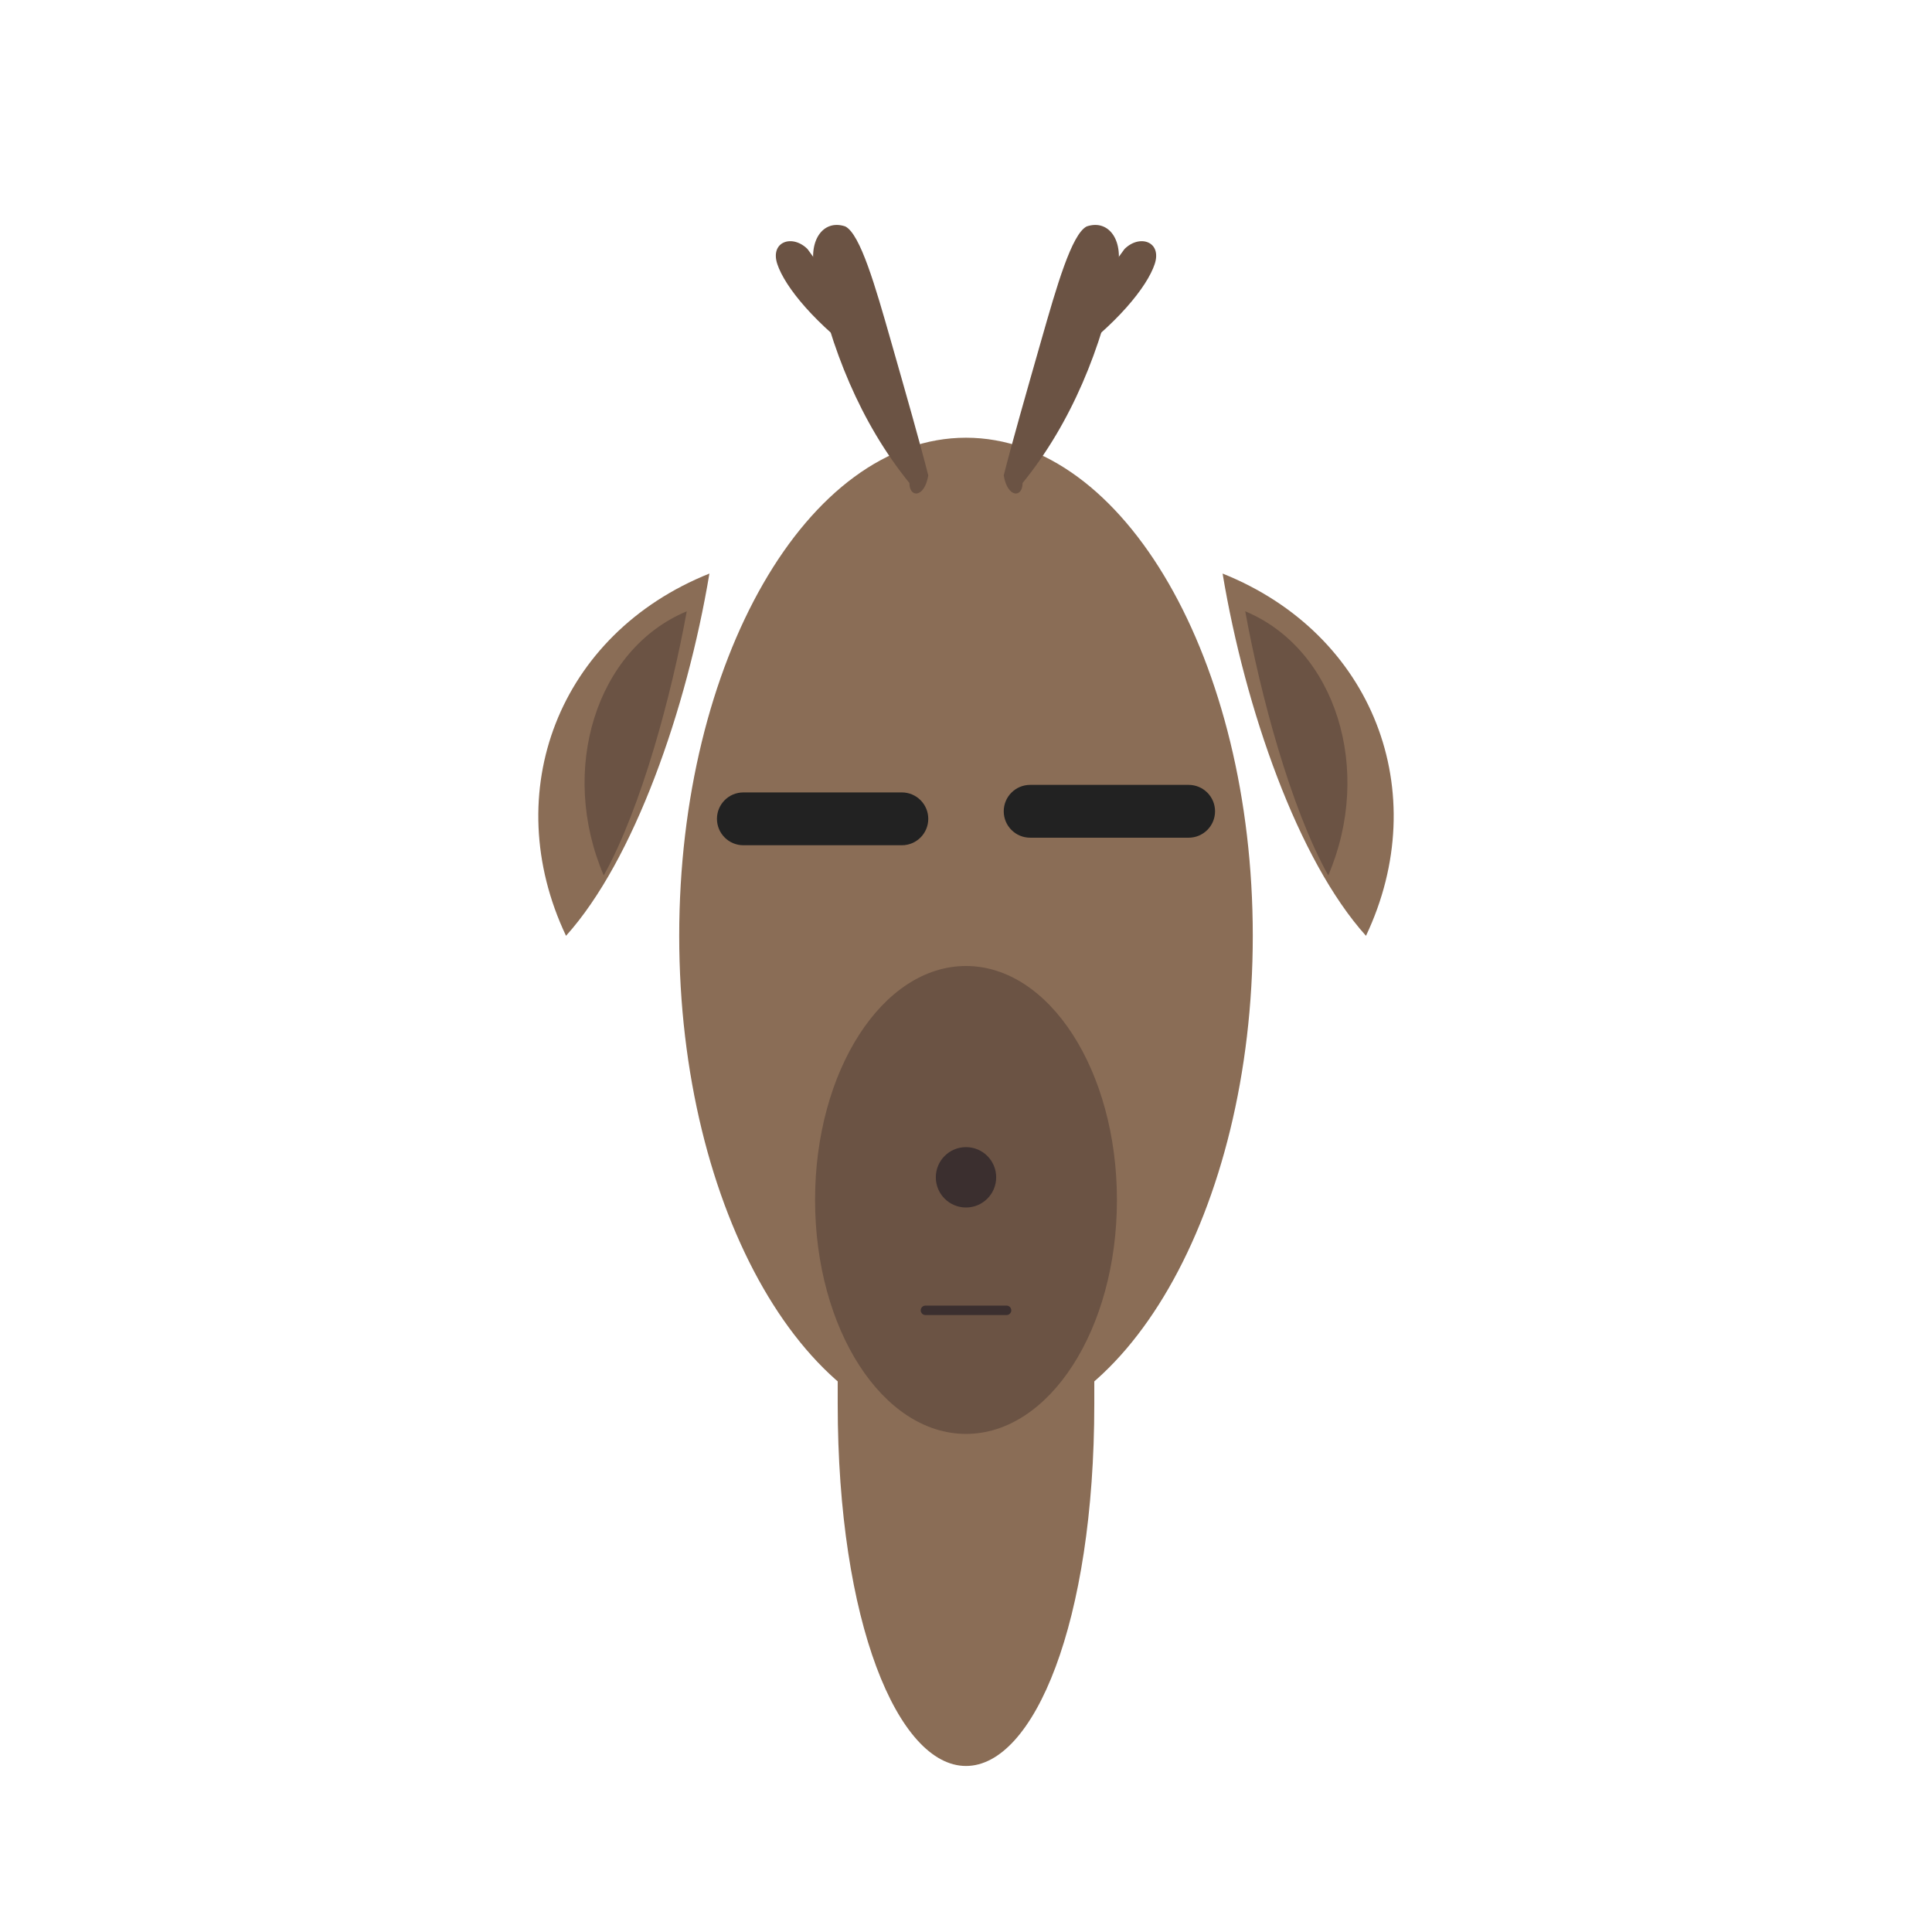
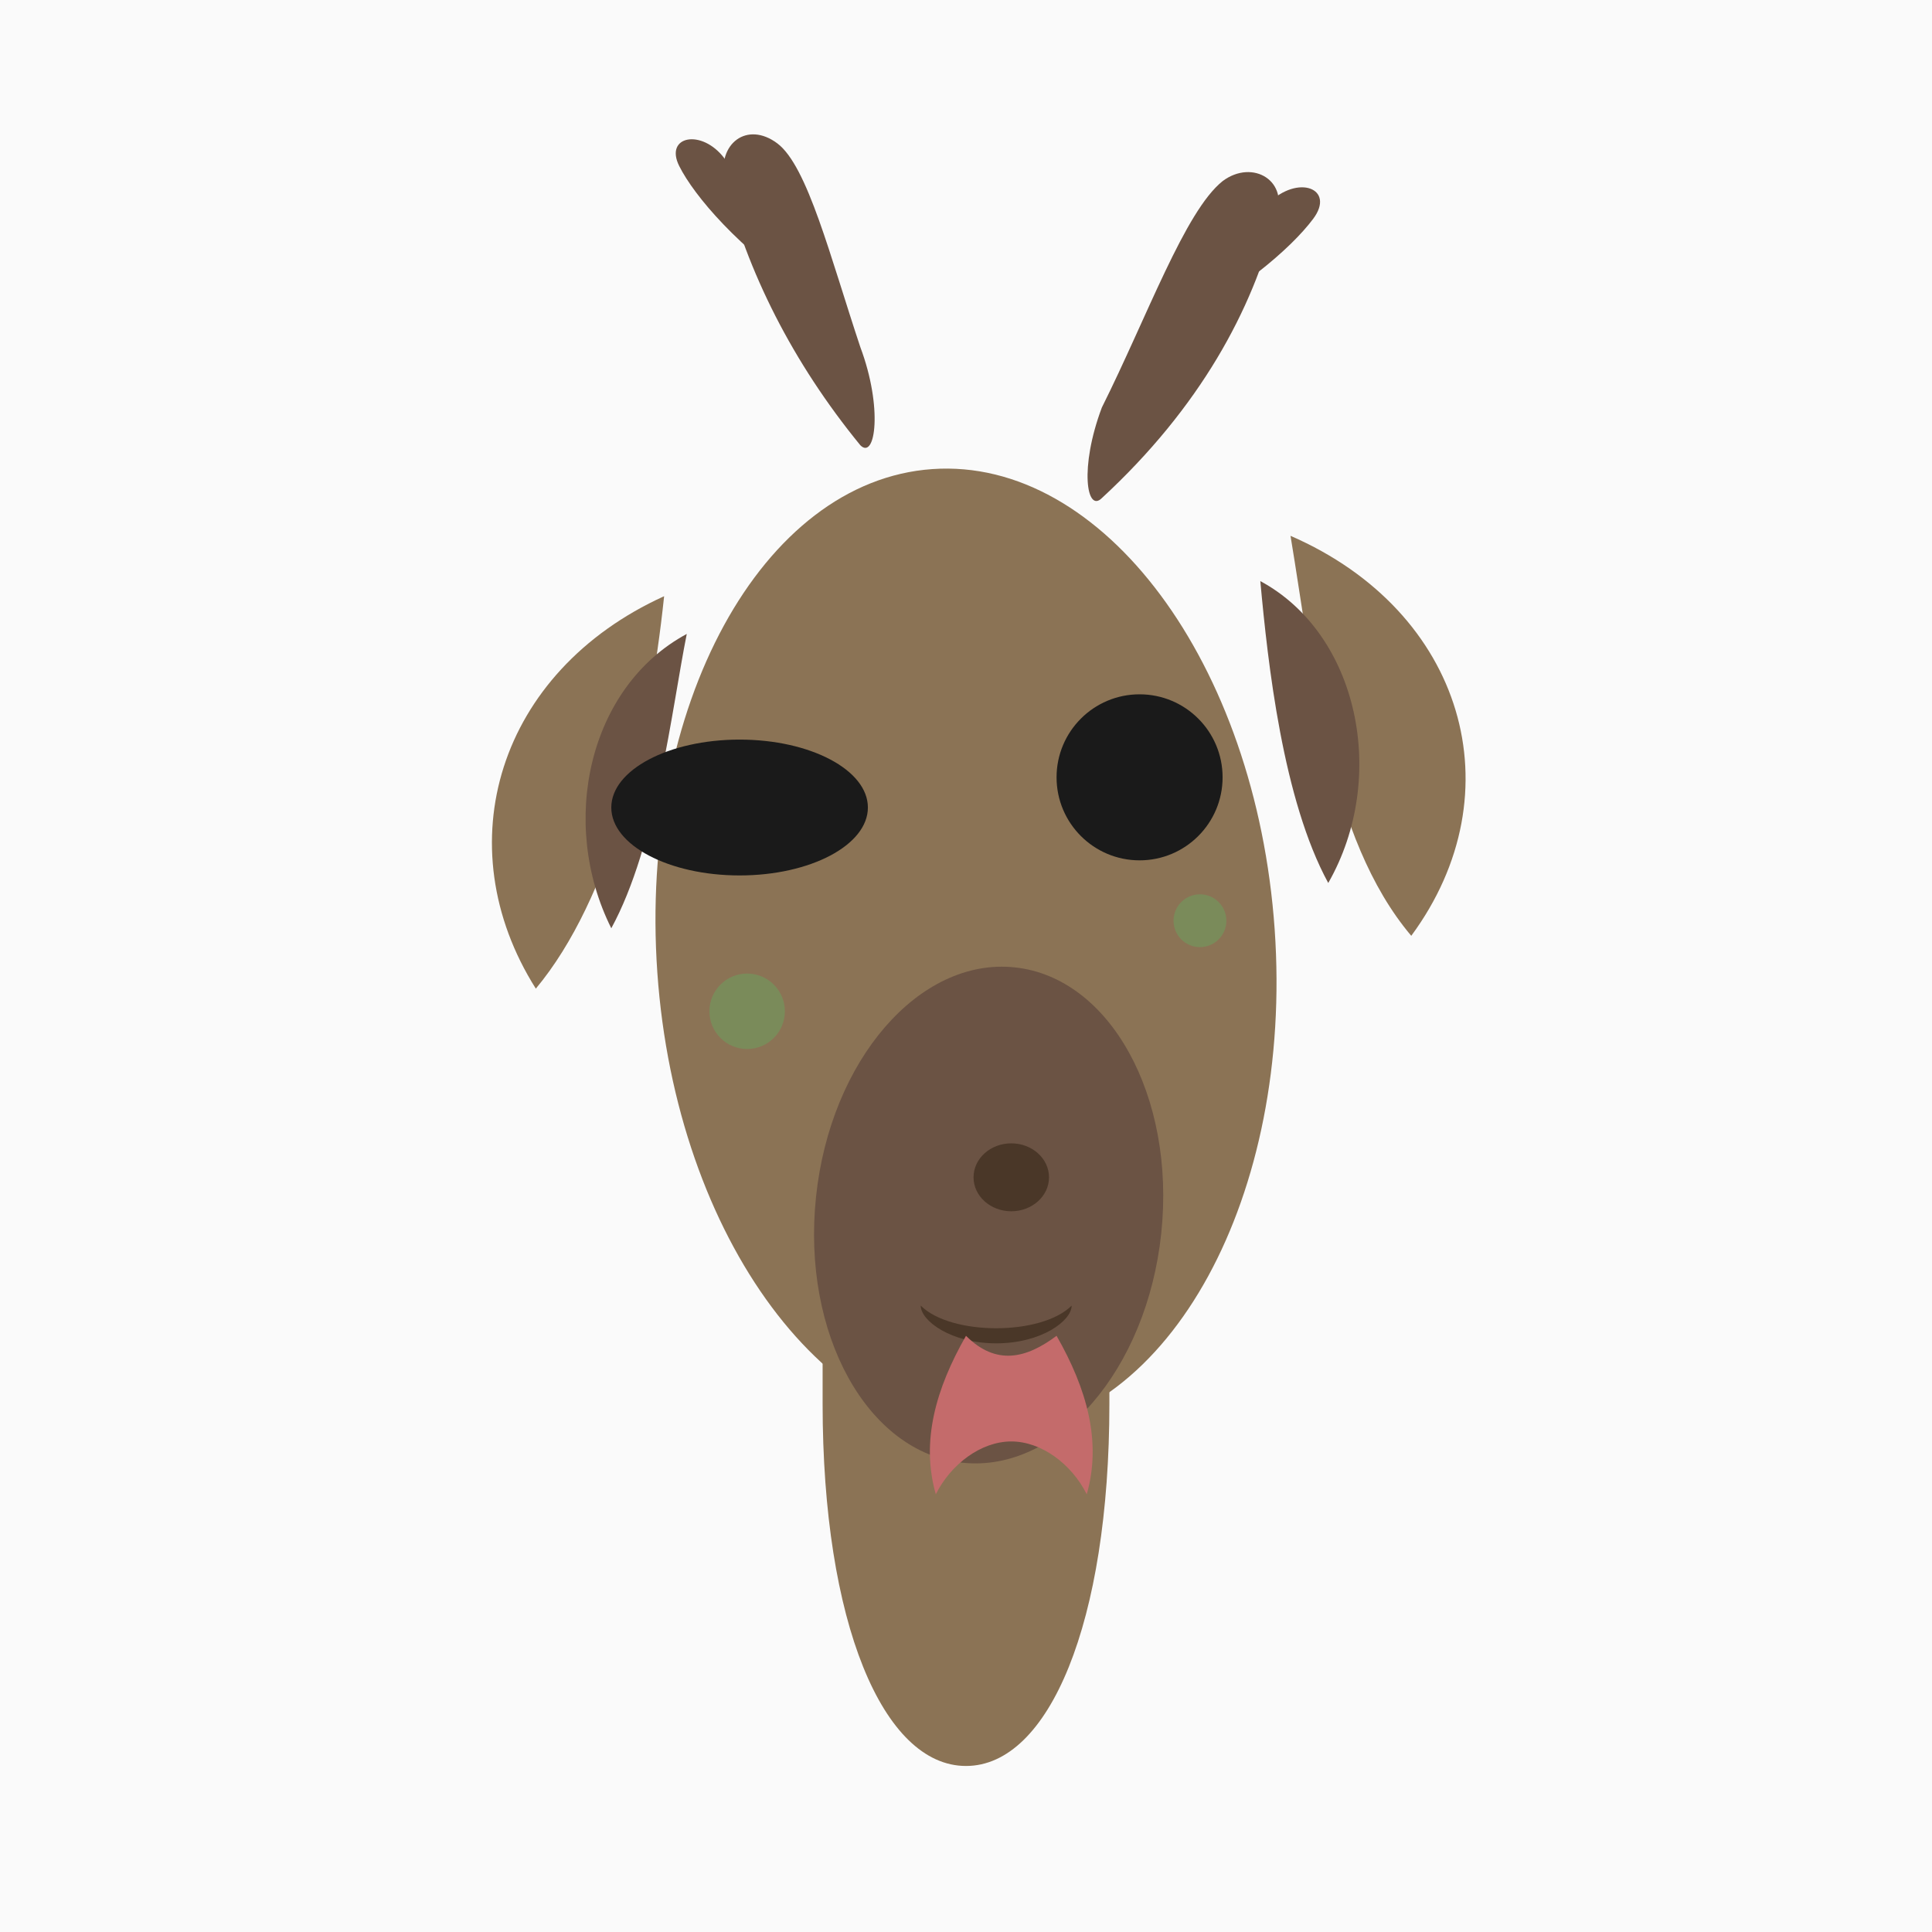
- <svg xmlns="http://www.w3.org/2000/svg" viewBox="0 0 512 512" fill="none" role="img" aria-label="KAIRU light mode">
-   <g id="kairu">
-     <g id="kairu-neck">
-       <path fill="#8A6D56" d="M222 372 C222 430 238 468 256 468 C274 468 290 430 290 372 L290 358 C278 364 267 368 256 368 C245 368 234 364 222 358 Z" />
+ <svg xmlns="http://www.w3.org/2000/svg" viewBox="0 0 512 512" fill="none" role="img" aria-label="UGLY DEER light mode">
+   <rect width="512" height="512" fill="#FAFAFA" />
+   <g id="ugly-deer" transform="translate(0 0)">
+     <g id="ugly-deer-neck">
+       <path fill="#8B7355" d="M218 372 C218 430 234 468 256 468 C278 468 294 430 294 372 L294 358 C282 364 269 368 256 368 C243 368 230 364 218 358 Z" />
    </g>
-     <g id="kairu-head">
-       <ellipse cx="256" cy="248" rx="76" ry="132" fill="#8A6D56" />
-       <path fill="#8A6D56" d="M188 152 C148 168 132 210 150 248 C168 228 182 188 188 152 Z" />
-       <path fill="#6B5344" d="M182 162 C158 172 148 204 160 232 C170 214 178 184 182 162 Z" />
-       <path fill="#8A6D56" d="M324 152 C364 168 380 210 362 248 C344 228 330 188 324 152 Z" />
-       <path fill="#6B5344" d="M330 162 C354 172 364 204 352 232 C342 214 334 184 330 162 Z" />
+     <g id="ugly-deer-head">
+       <ellipse fill="#8B7355" cx="256" cy="252" rx="82" ry="128" transform="rotate(-4 256 252)" />
+       <path fill="#8B7355" d="M176 158 C132 178 118 224 142 262 C162 238 172 196 176 158 Z" />
+       <path fill="#6B5344" d="M182 168 C156 182 148 218 162 246 C174 224 178 188 182 168 Z" />
+       <path fill="#8B7355" d="M342 142 C388 162 402 210 374 248 C352 222 348 178 342 142 Z" />
+       <path fill="#6B5344" d="M334 154 C360 168 368 206 352 234 C340 212 336 176 334 154 Z" />
+       <circle cx="198" cy="268" r="10" fill="#7A8B5A" />
+       <circle cx="318" cy="244" r="7" fill="#7A8B5A" />
    </g>
-     <g id="kairu-antlers">
-       <path fill="#6B5344" d="M241 128 C228 112 220 92 216 72 C214 64 218 58 224 60 C228 62 232 76 236 90 C240 104 244 118 246 126 C245 132 241 132 241 128 Z" />
-       <path fill="#6B5344" d="M230 96 C216 86 208 76 206 70 C204 64 210 62 214 66 C220 74 226 84 232 94 C233 98 231 98 230 96 Z" />
-       <path fill="#6B5344" d="M271 128 C284 112 292 92 296 72 C298 64 294 58 288 60 C284 62 280 76 276 90 C272 104 268 118 266 126 C267 132 271 132 271 128 Z" />
-       <path fill="#6B5344" d="M282 96 C296 86 304 76 306 70 C308 64 302 62 298 66 C292 74 286 84 280 94 C279 98 281 98 282 96 Z" />
+     <g id="ugly-deer-antlers">
+       <path fill="#6B5344" d="M228 118 C210 96 198 72 192 48 C190 38 198 32 206 38 C214 44 220 68 228 92 C234 108 232 122 228 118 Z" />
+       <path fill="#6B5344" d="M214 78 C196 66 184 52 180 44 C176 36 186 34 192 42 C200 54 208 68 216 82 C218 88 216 86 214 78 Z" />
+       <path fill="#6B5344" d="M292 132 C318 108 332 82 338 58 C342 48 332 42 324 48 C314 56 304 84 292 108 C286 124 288 136 292 132 Z" />
+       <path fill="#6B5344" d="M308 88 C328 78 342 66 348 58 C354 50 344 46 336 54 C324 66 312 78 302 90 C300 96 306 92 308 88 Z" />
    </g>
-     <g id="kairu-snout">
-       <ellipse cx="256" cy="318" rx="40" ry="62" fill="#6B5344" />
-     </g>
-     <g id="kairu-eyes">
-       <rect x="190" y="210" width="56" height="14" rx="7" fill="#222222" />
-       <rect x="266" y="208" width="56" height="14" rx="7" fill="#222222" />
-     </g>
-     <g id="kairu-face-details">
-       <circle cx="256" cy="312" r="8" fill="#3B2F2F" />
-       <rect x="244" y="346" width="24" height="2.5" rx="1.25" fill="#3B2F2F" />
-     </g>
+     <ellipse fill="#6B5344" cx="262" cy="322" rx="46" ry="66" transform="rotate(6 262 322)" />
+     <ellipse cx="196" cy="214" rx="34" ry="18" fill="#1A1A1A" />
+     <circle cx="302" cy="206" r="22" fill="#1A1A1A" />
+     <ellipse cx="268" cy="312" rx="10" ry="9" fill="#4A3728" />
+     <path fill="#4A3728" d="M244 346 C252 354 276 354 284 346 C284 350 276 356 264 356 C252 356 244 350 244 346 Z" />
+     <path fill="#C46B6B" d="M256 354 C248 368 244 382 248 396 C252 388 260 382 268 382 C276 382 284 388 288 396 C292 382 288 368 280 354 C272 360 264 362 256 354 Z" />
  </g>
</svg>
